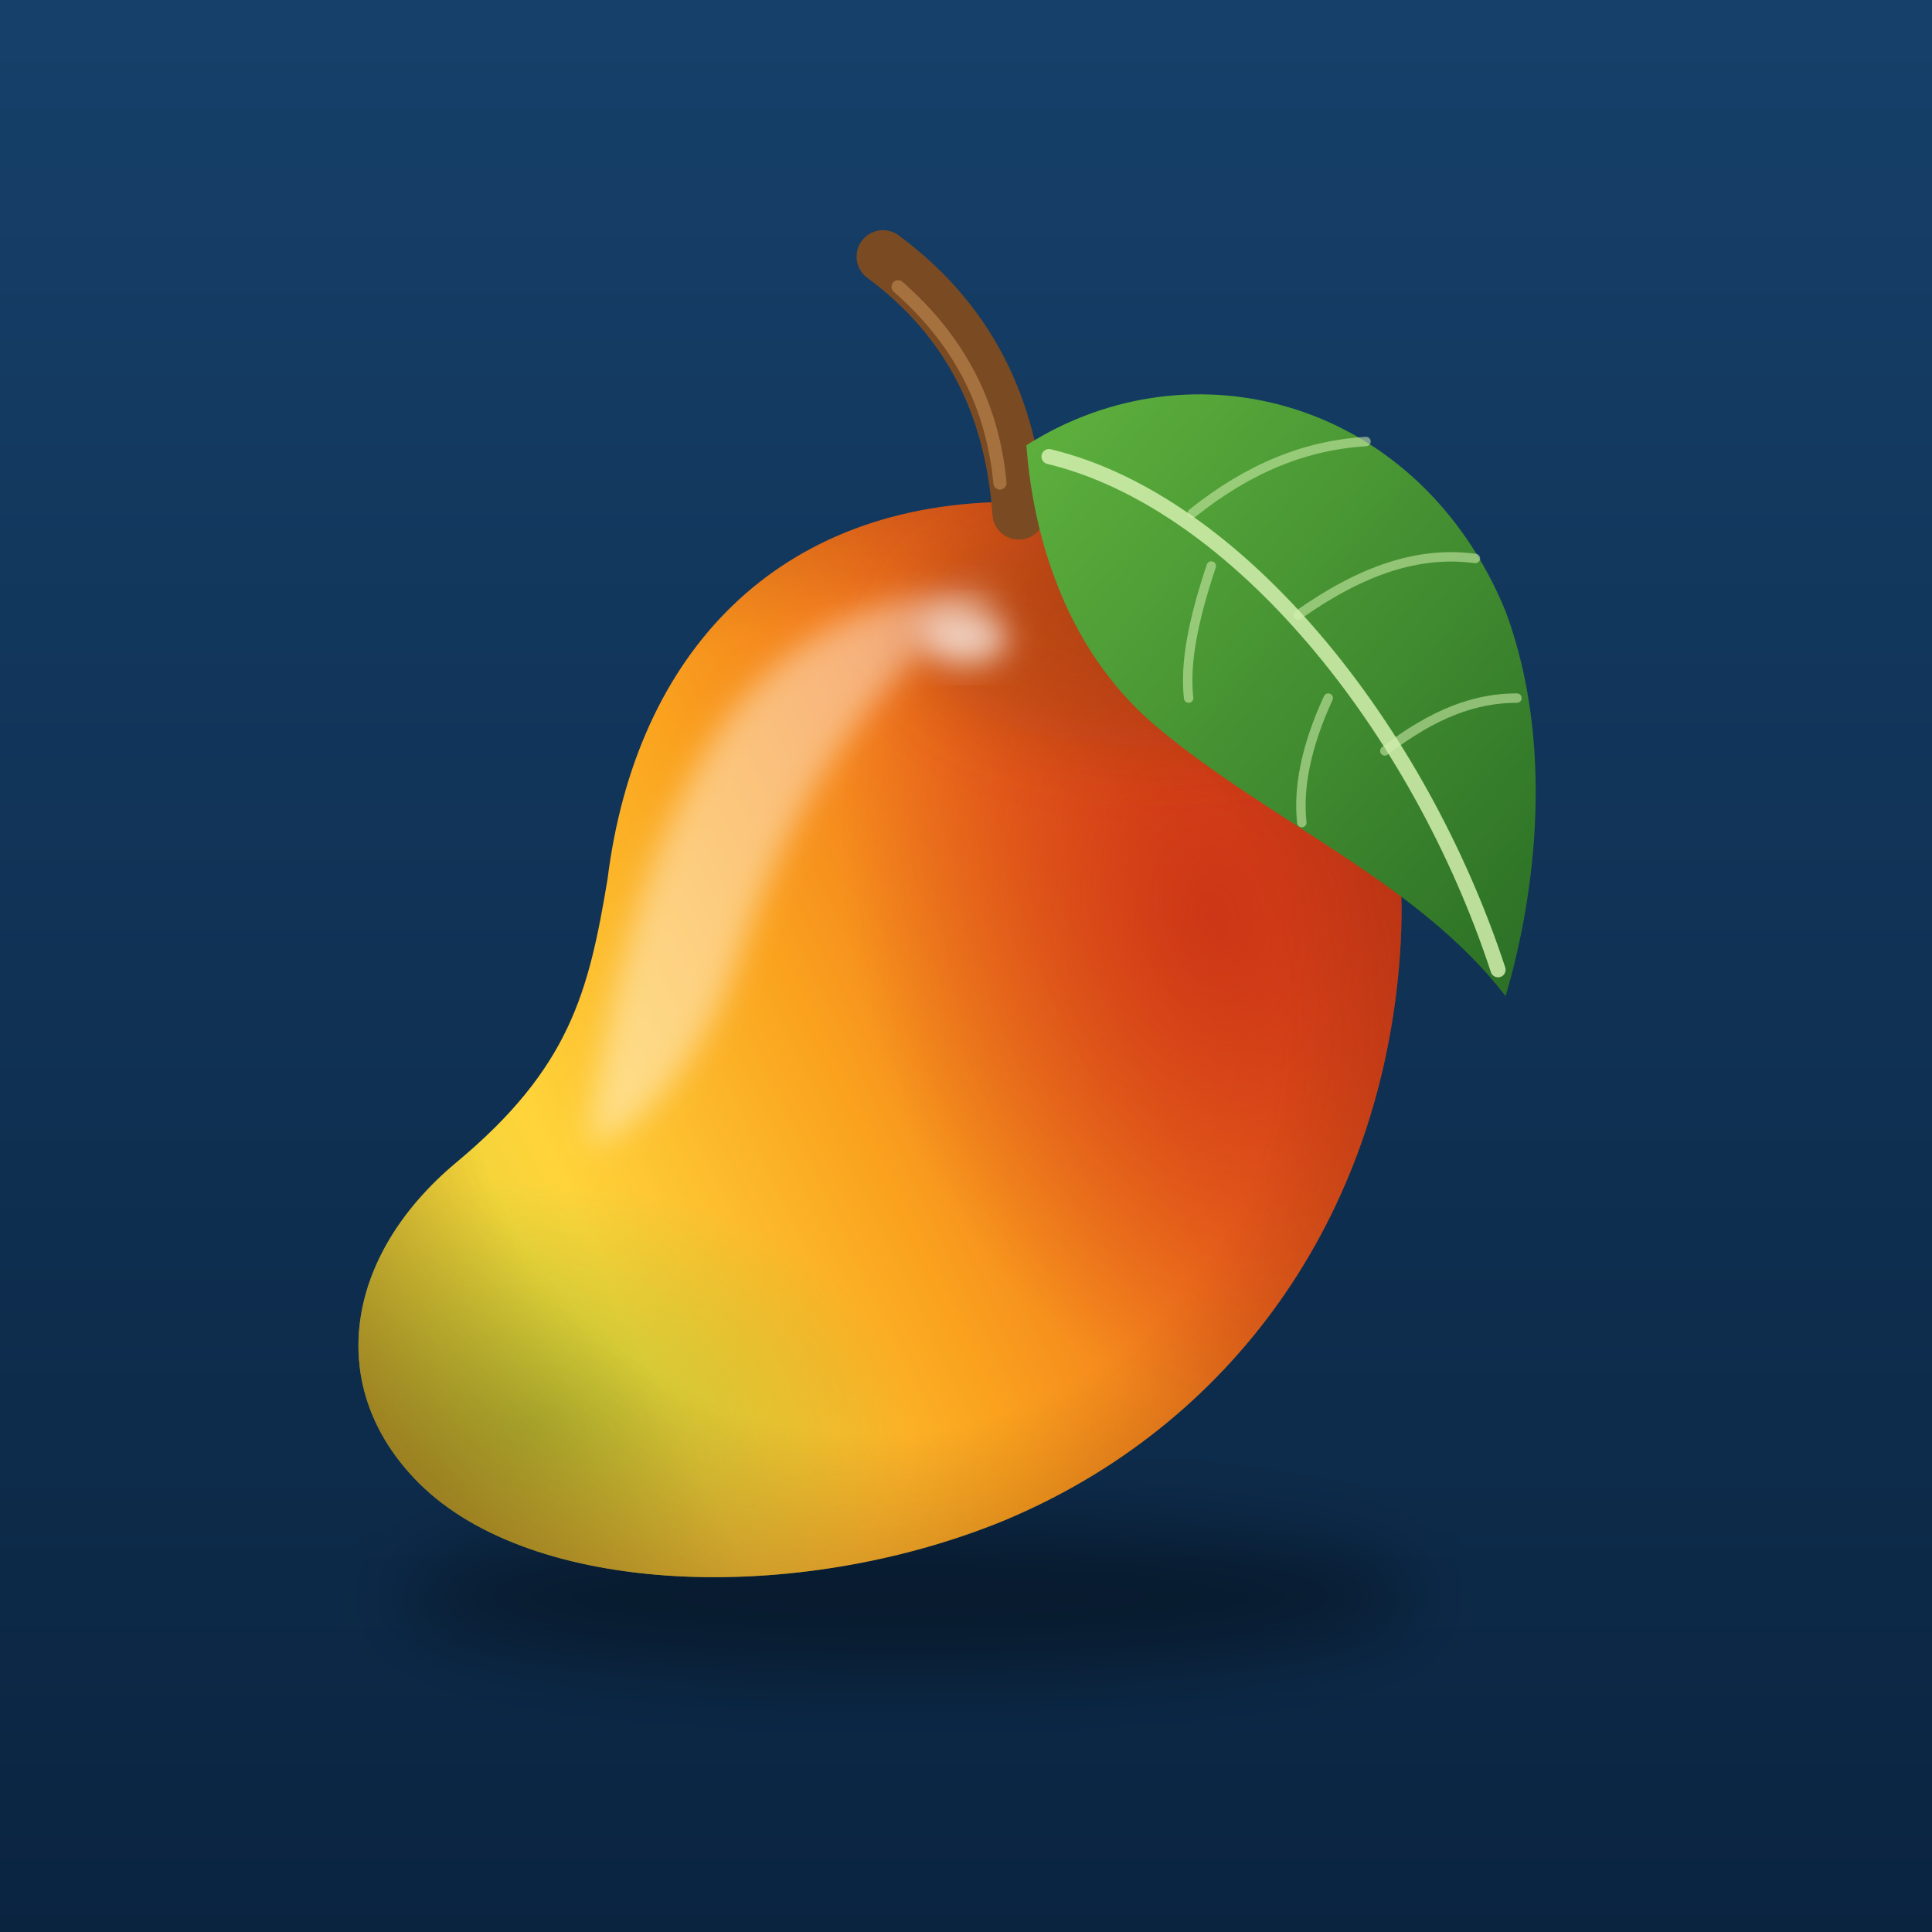
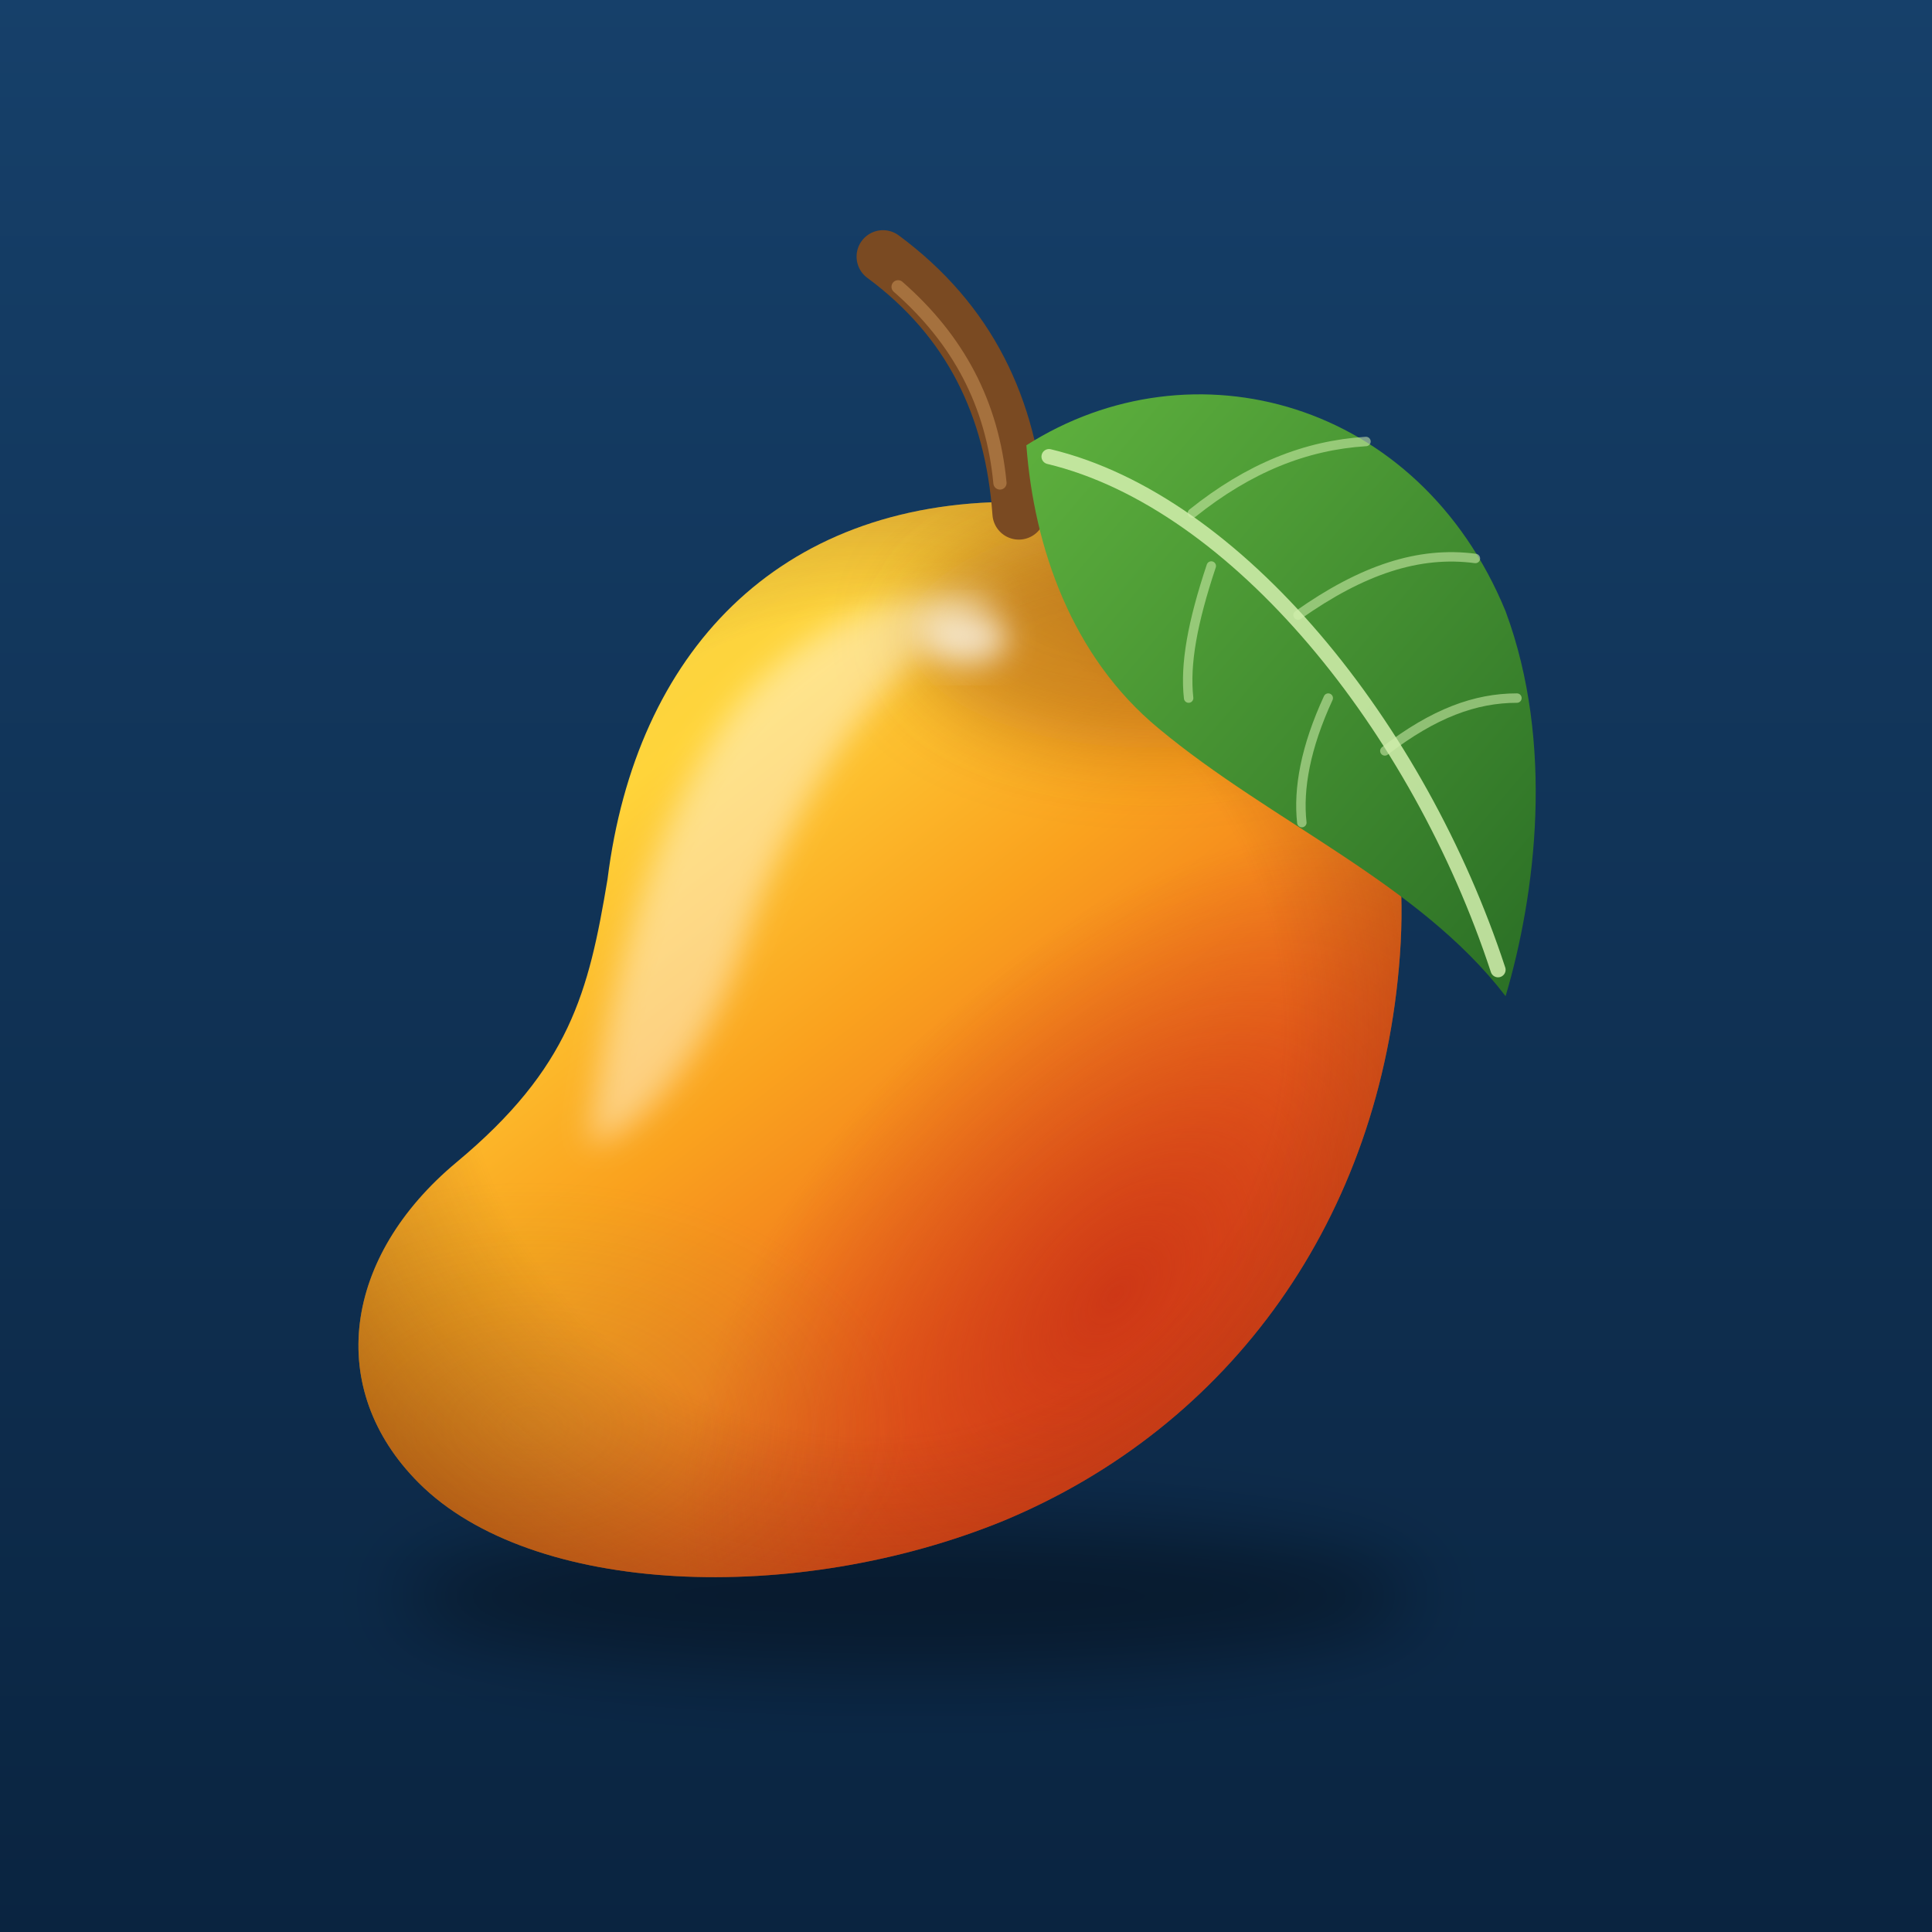
<svg xmlns="http://www.w3.org/2000/svg" viewBox="0 0 1024 1024" width="1024" height="1024">
  <defs>
    <linearGradient id="bg" x1="0" y1="0" x2="0" y2="1">
      <stop offset="0" stop-color="#16406A" />
      <stop offset="1" stop-color="#0A2440" />
    </linearGradient>
-     <linearGradient id="fruit" x1="1" y1="0.25" x2="0" y2="0.75">
+     <linearGradient id="fruit" x1="0.85" y1="1" x2="0.15" y2="0.05">
      <stop offset="0" stop-color="#D93A1A" />
      <stop offset="0.3" stop-color="#EE6A1C" />
      <stop offset="0.55" stop-color="#FAA21E" />
      <stop offset="0.8" stop-color="#FFD43A" />
-       <stop offset="1" stop-color="#D9D63A" />
+       <stop offset="1" stop-color="#F4D64A" />
    </linearGradient>
    <radialGradient id="blush" cx="0.5" cy="0.5" r="0.5">
      <stop offset="0" stop-color="#C42A14" stop-opacity="0.75" />
      <stop offset="1" stop-color="#C42A14" stop-opacity="0" />
    </radialGradient>
    <radialGradient id="green" cx="0.5" cy="0.5" r="0.5">
-       <stop offset="0" stop-color="#6DAE2A" stop-opacity="0.45" />
+       <stop offset="0" stop-color="#B3B83A" stop-opacity="0.22" />
      <stop offset="1" stop-color="#6DAE2A" stop-opacity="0" />
    </radialGradient>
    <radialGradient id="edge" cx="0.5" cy="0.48" r="0.56">
      <stop offset="0.62" stop-color="#7A2A0A" stop-opacity="0" />
      <stop offset="1" stop-color="#7A2A0A" stop-opacity="0.5" />
    </radialGradient>
    <linearGradient id="leaf" x1="0" y1="0" x2="1" y2="1">
      <stop offset="0" stop-color="#5FB23E" />
      <stop offset="1" stop-color="#2A6E25" />
    </linearGradient>
    <clipPath id="fruitClip">
      <path d="M585 300C720 300 800 400 790 540C780 680 700 790 580 840C470 885 330 880 270 820C220 770 230 700 290 650C350 600 360 560 370 500C385 380 460 300 585 300Z" />
    </clipPath>
    <filter id="soft" x="-40%" y="-40%" width="180%" height="180%">
      <feGaussianBlur stdDeviation="20" />
    </filter>
    <filter id="softer" x="-40%" y="-40%" width="180%" height="180%">
      <feGaussianBlur stdDeviation="8" />
    </filter>
  </defs>
  <g id="background">
    <rect width="1024" height="1024" fill="url(#bg)" />
  </g>
  <g id="shadow" transform="translate(-48 -34)">
    <ellipse cx="530" cy="880" rx="270" ry="40" fill="#000000" opacity="0.35" filter="url(#soft)" />
  </g>
  <g id="fruit" transform="translate(-48 -34)">
    <path d="M585 300C720 300 800 400 790 540C780 680 700 790 580 840C470 885 330 880 270 820C220 770 230 700 290 650C350 600 360 560 370 500C385 380 460 300 585 300Z" fill="url(#fruit)" />
  </g>
  <g id="shading" transform="translate(-48 -34)" clip-path="url(#fruitClip)">
-     <ellipse cx="690" cy="520" rx="190" ry="270" transform="rotate(-15 690 520)" fill="url(#blush)" />
+     <ellipse cx="640" cy="720" rx="170" ry="290" transform="rotate(42 640 720)" fill="url(#blush)" />
    <ellipse cx="330" cy="790" rx="200" ry="130" fill="url(#green)" />
    <rect x="200" y="280" width="620" height="620" fill="url(#edge)" />
    <ellipse cx="660" cy="370" rx="130" ry="60" fill="#8A3A10" opacity="0.4" filter="url(#soft)" />
  </g>
  <g id="highlight" transform="translate(-48 -34)" clip-path="url(#fruitClip)">
    <path d="M430 420C470 360 540 340 580 350C520 380 470 450 440 540C420 600 380 640 360 640C370 560 390 480 430 420Z" fill="#FFFFFF" opacity="0.42" filter="url(#softer)" />
    <ellipse cx="560" cy="372" rx="22" ry="14" fill="#FFFFFF" opacity="0.7" filter="url(#softer)" />
  </g>
  <g id="stem" transform="translate(-48 -34)">
    <path d="M588 306C584 250 562 204 516 170" stroke="#7A4A22" stroke-width="28" stroke-linecap="round" fill="none" />
    <path d="M578 290C574 248 556 214 524 186" stroke="#B07A45" stroke-width="7" stroke-linecap="round" fill="none" opacity="0.8" />
  </g>
  <g id="leaf" transform="translate(-48 -34)">
    <path d="M592 270C680 214 800 246 846 358C872 428 862 508 846 562C800 502 722 470 662 420C616 382 596 324 592 270Z" fill="url(#leaf)" />
    <path d="M604 276C704 300 800 420 842 548" stroke="#D3F0AE" stroke-width="8" stroke-linecap="round" fill="none" opacity="0.85" />
    <g stroke="#D3F0AE" stroke-width="5" stroke-linecap="round" fill="none" opacity="0.55">
      <path d="M680 306C710 282 740 270 772 268" />
      <path d="M736 360C770 336 800 326 830 330" />
      <path d="M782 432C808 412 830 404 852 404" />
      <path d="M690 334C680 364 676 386 678 404" />
      <path d="M752 404C740 430 736 452 738 470" />
    </g>
  </g>
</svg>
